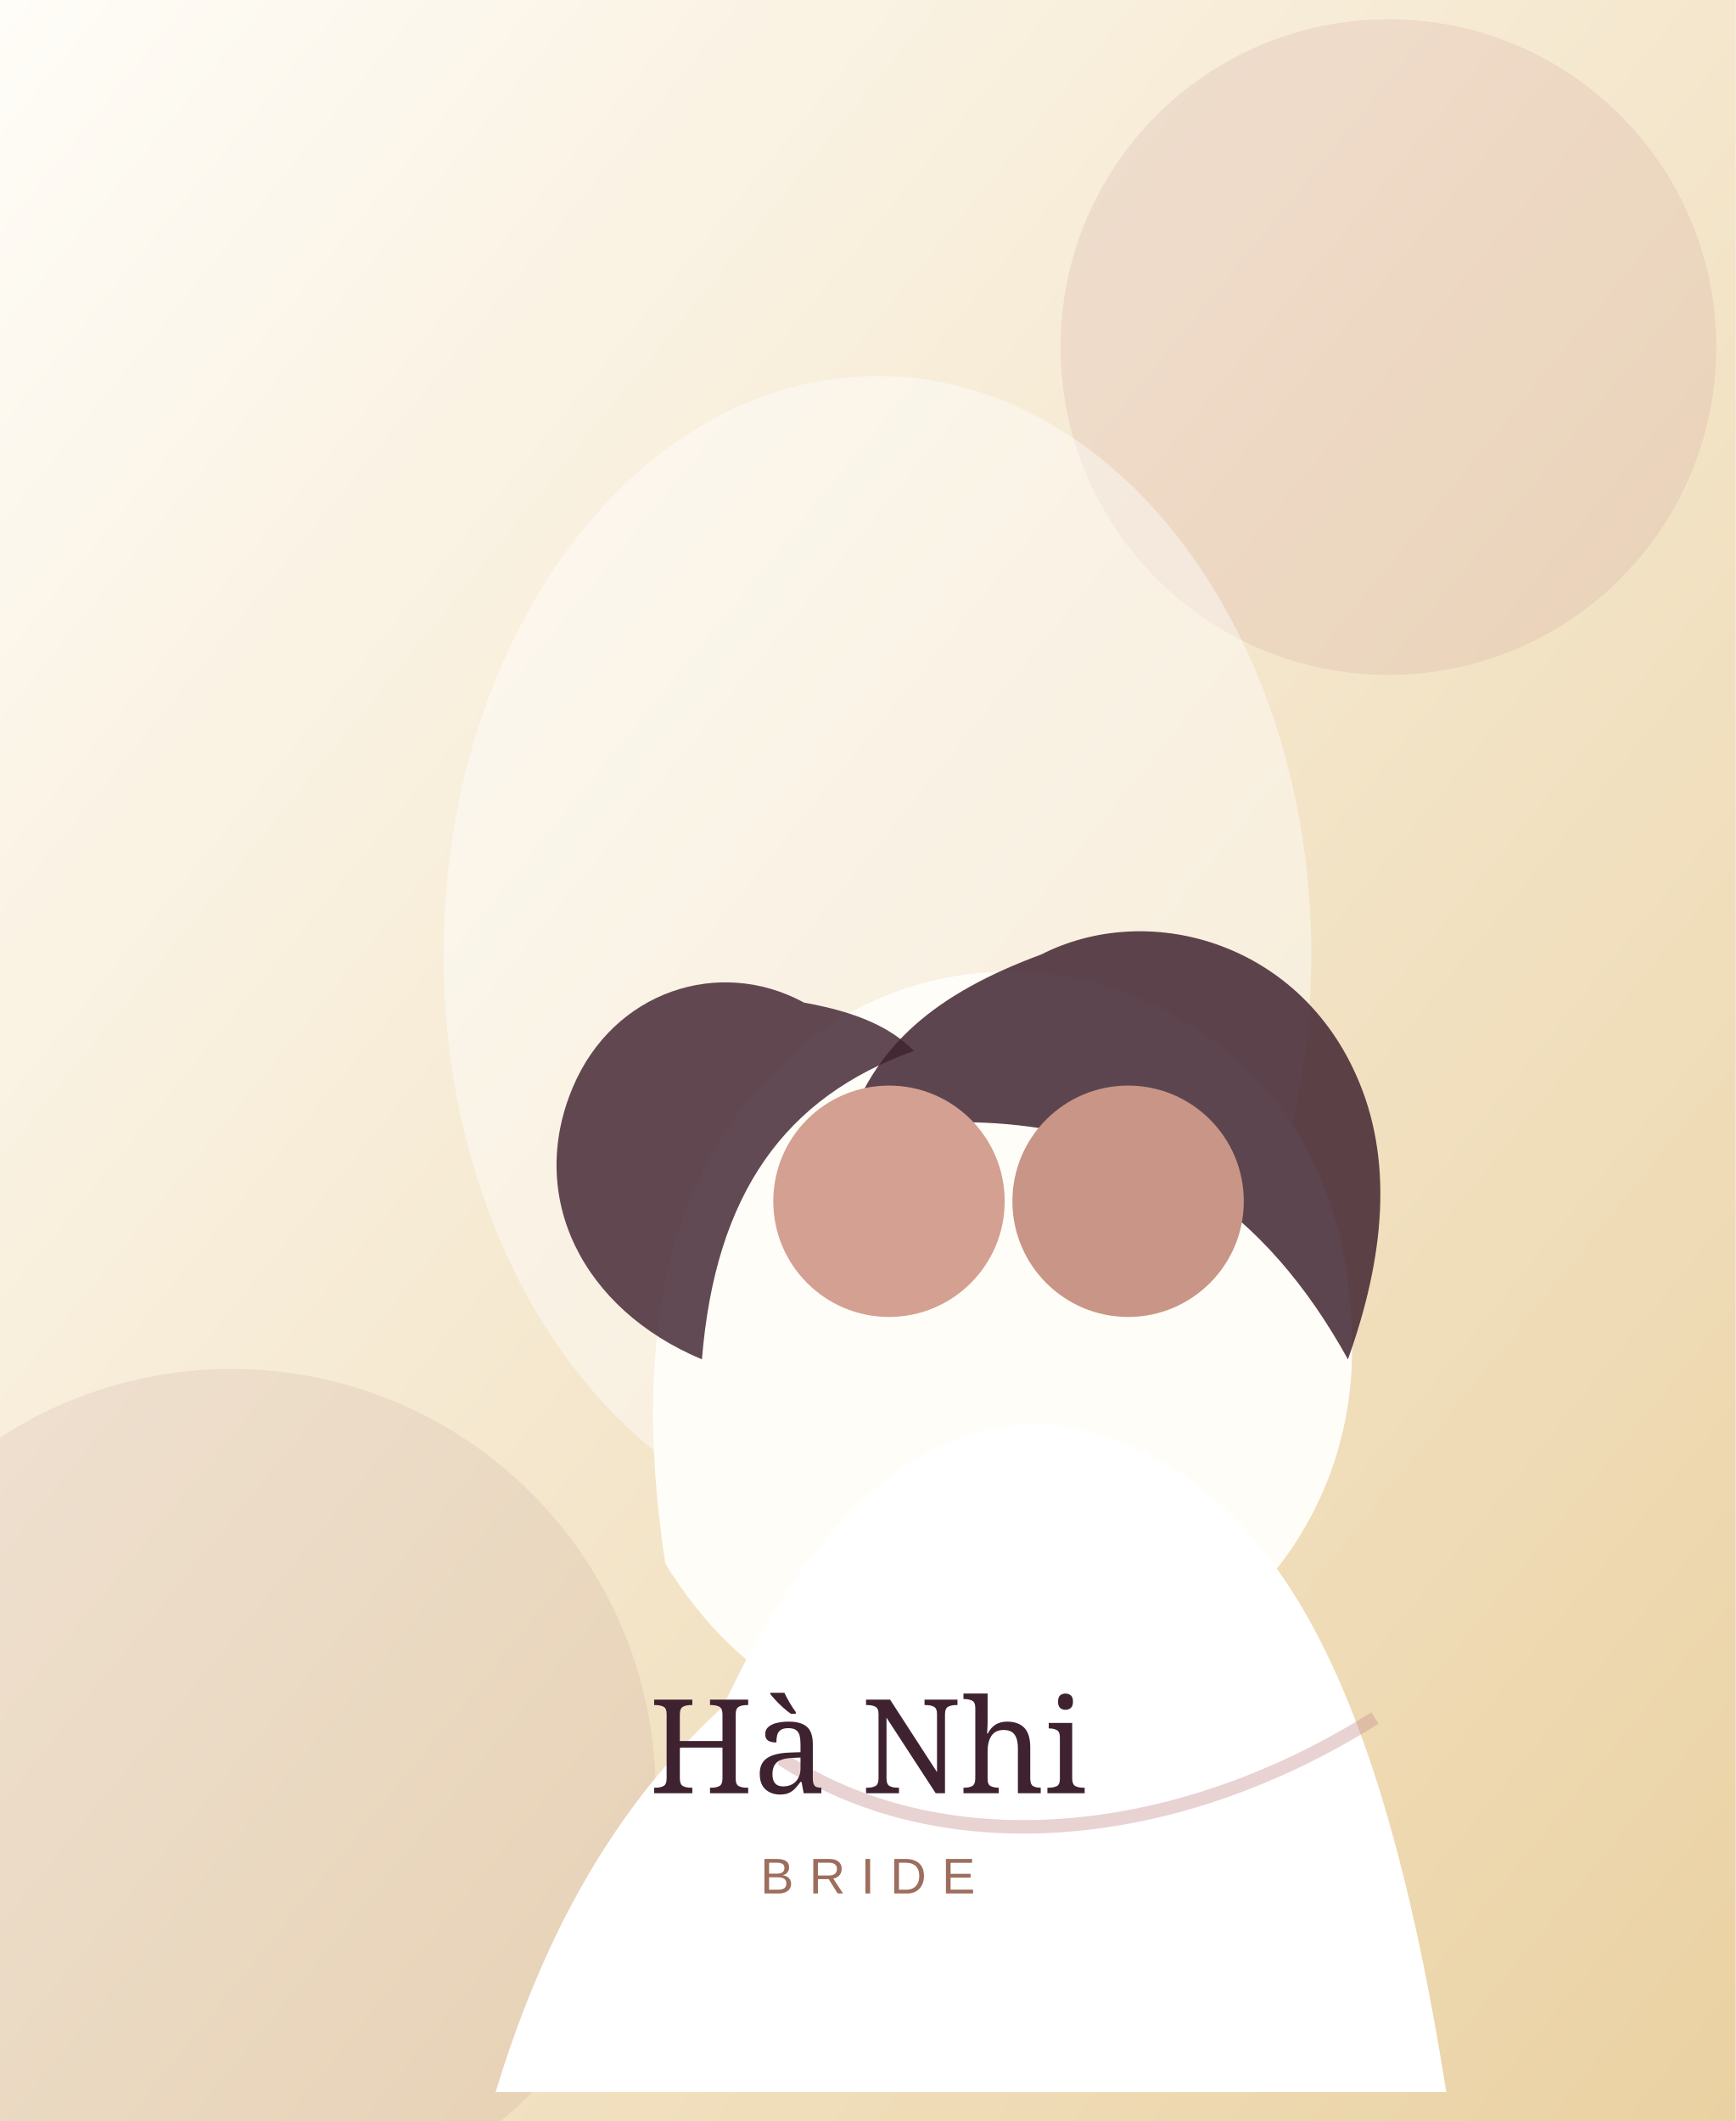
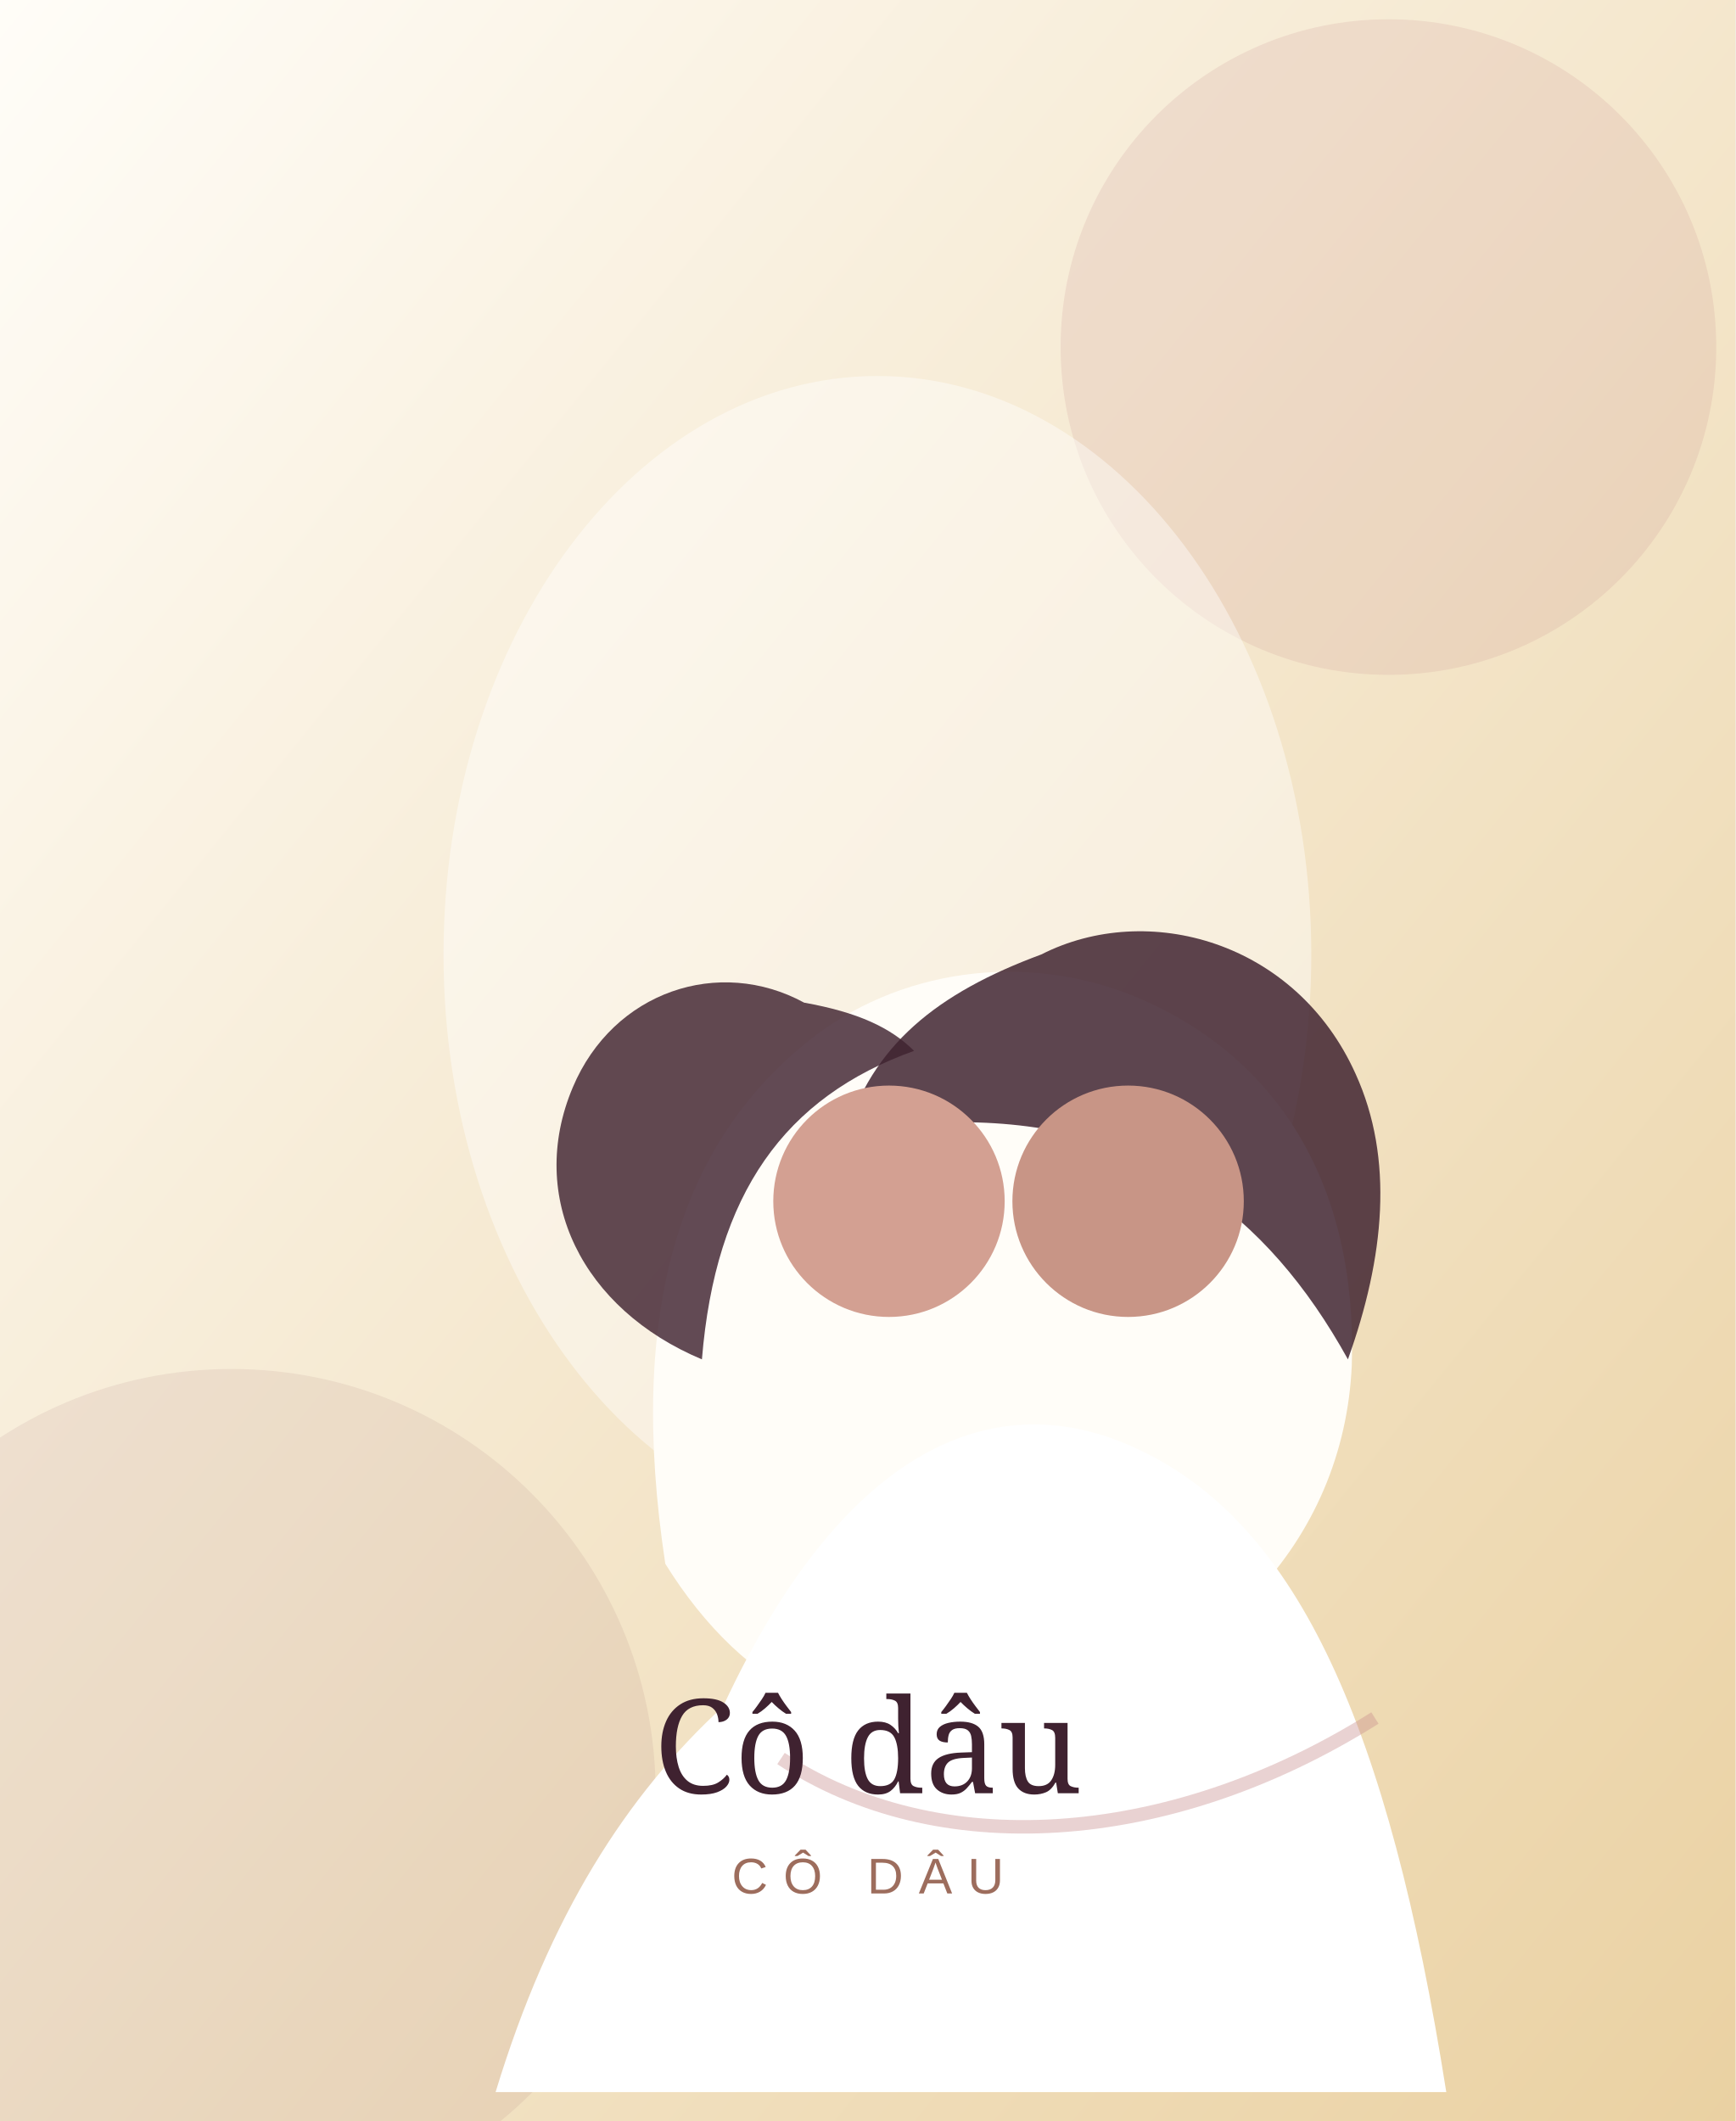
<svg xmlns="http://www.w3.org/2000/svg" width="900" height="1100" viewBox="0 0 900 1100">
  <defs>
    <linearGradient id="g" x1="0" y1="0" x2="1" y2="1">
      <stop offset="0" stop-color="#fffdf8" />
      <stop offset="1" stop-color="#ead1a2" />
    </linearGradient>
  </defs>
  <rect width="900" height="1100" fill="url(#g)" />
  <circle cx="720" cy="180" r="170" fill="#c88f8f" opacity=".18" />
  <circle cx="120" cy="930" r="220" fill="#6d2f3f" opacity=".08" />
  <g transform="translate(175 185)">
    <ellipse cx="280" cy="310" rx="225" ry="300" fill="#fff" opacity=".42" />
    <path d="M170 626 C150 494 178 408 244 355 C290 318 356 308 414 332 C488 363 529 430 526 523 C522 614 455 688 346 708 C270 722 211 692 170 626Z" fill="#fffdf8" />
    <path d="M242 335 C198 311 143 329 122 379 C98 436 127 494 189 520 C196 434 232 384 299 360 C287 348 270 340 242 335Z" fill="#3f2230" opacity=".82" />
    <path d="M365 310 C420 282 497 303 528 372 C548 416 543 467 524 520 C482 444 420 397 323 397 C304 397 284 399 263 405 C277 357 311 330 365 310Z" fill="#3f2230" opacity=".84" />
    <circle cx="286" cy="438" r="60" fill="#d3a092" />
    <circle cx="410" cy="438" r="60" fill="#c89586" />
    <path d="M200 700 C265 560 346 532 418 568 C498 607 545 710 575 900 L82 900 C110 808 150 746 200 700Z" fill="#fff" />
    <path d="M230 727 C310 780 430 774 538 706" fill="none" stroke="#c88f8f" stroke-width="7" opacity=".4" />
  </g>
-   <text x="450" y="930" text-anchor="middle" font-family="Georgia, serif" font-size="68" fill="#3f2230">Hà Nhi</text>
-   <text x="450" y="982" text-anchor="middle" font-family="Arial, sans-serif" font-size="26" letter-spacing="8" fill="#9d6d5d">BRIDE</text>
+   <text x="450" y="930" text-anchor="middle" font-family="Georgia, serif" font-size="68" fill="#3f2230">Cô dâu</text>
+   <text x="450" y="982" text-anchor="middle" font-family="Arial, sans-serif" font-size="26" letter-spacing="8" fill="#9d6d5d">CÔ DÂU</text>
</svg>
